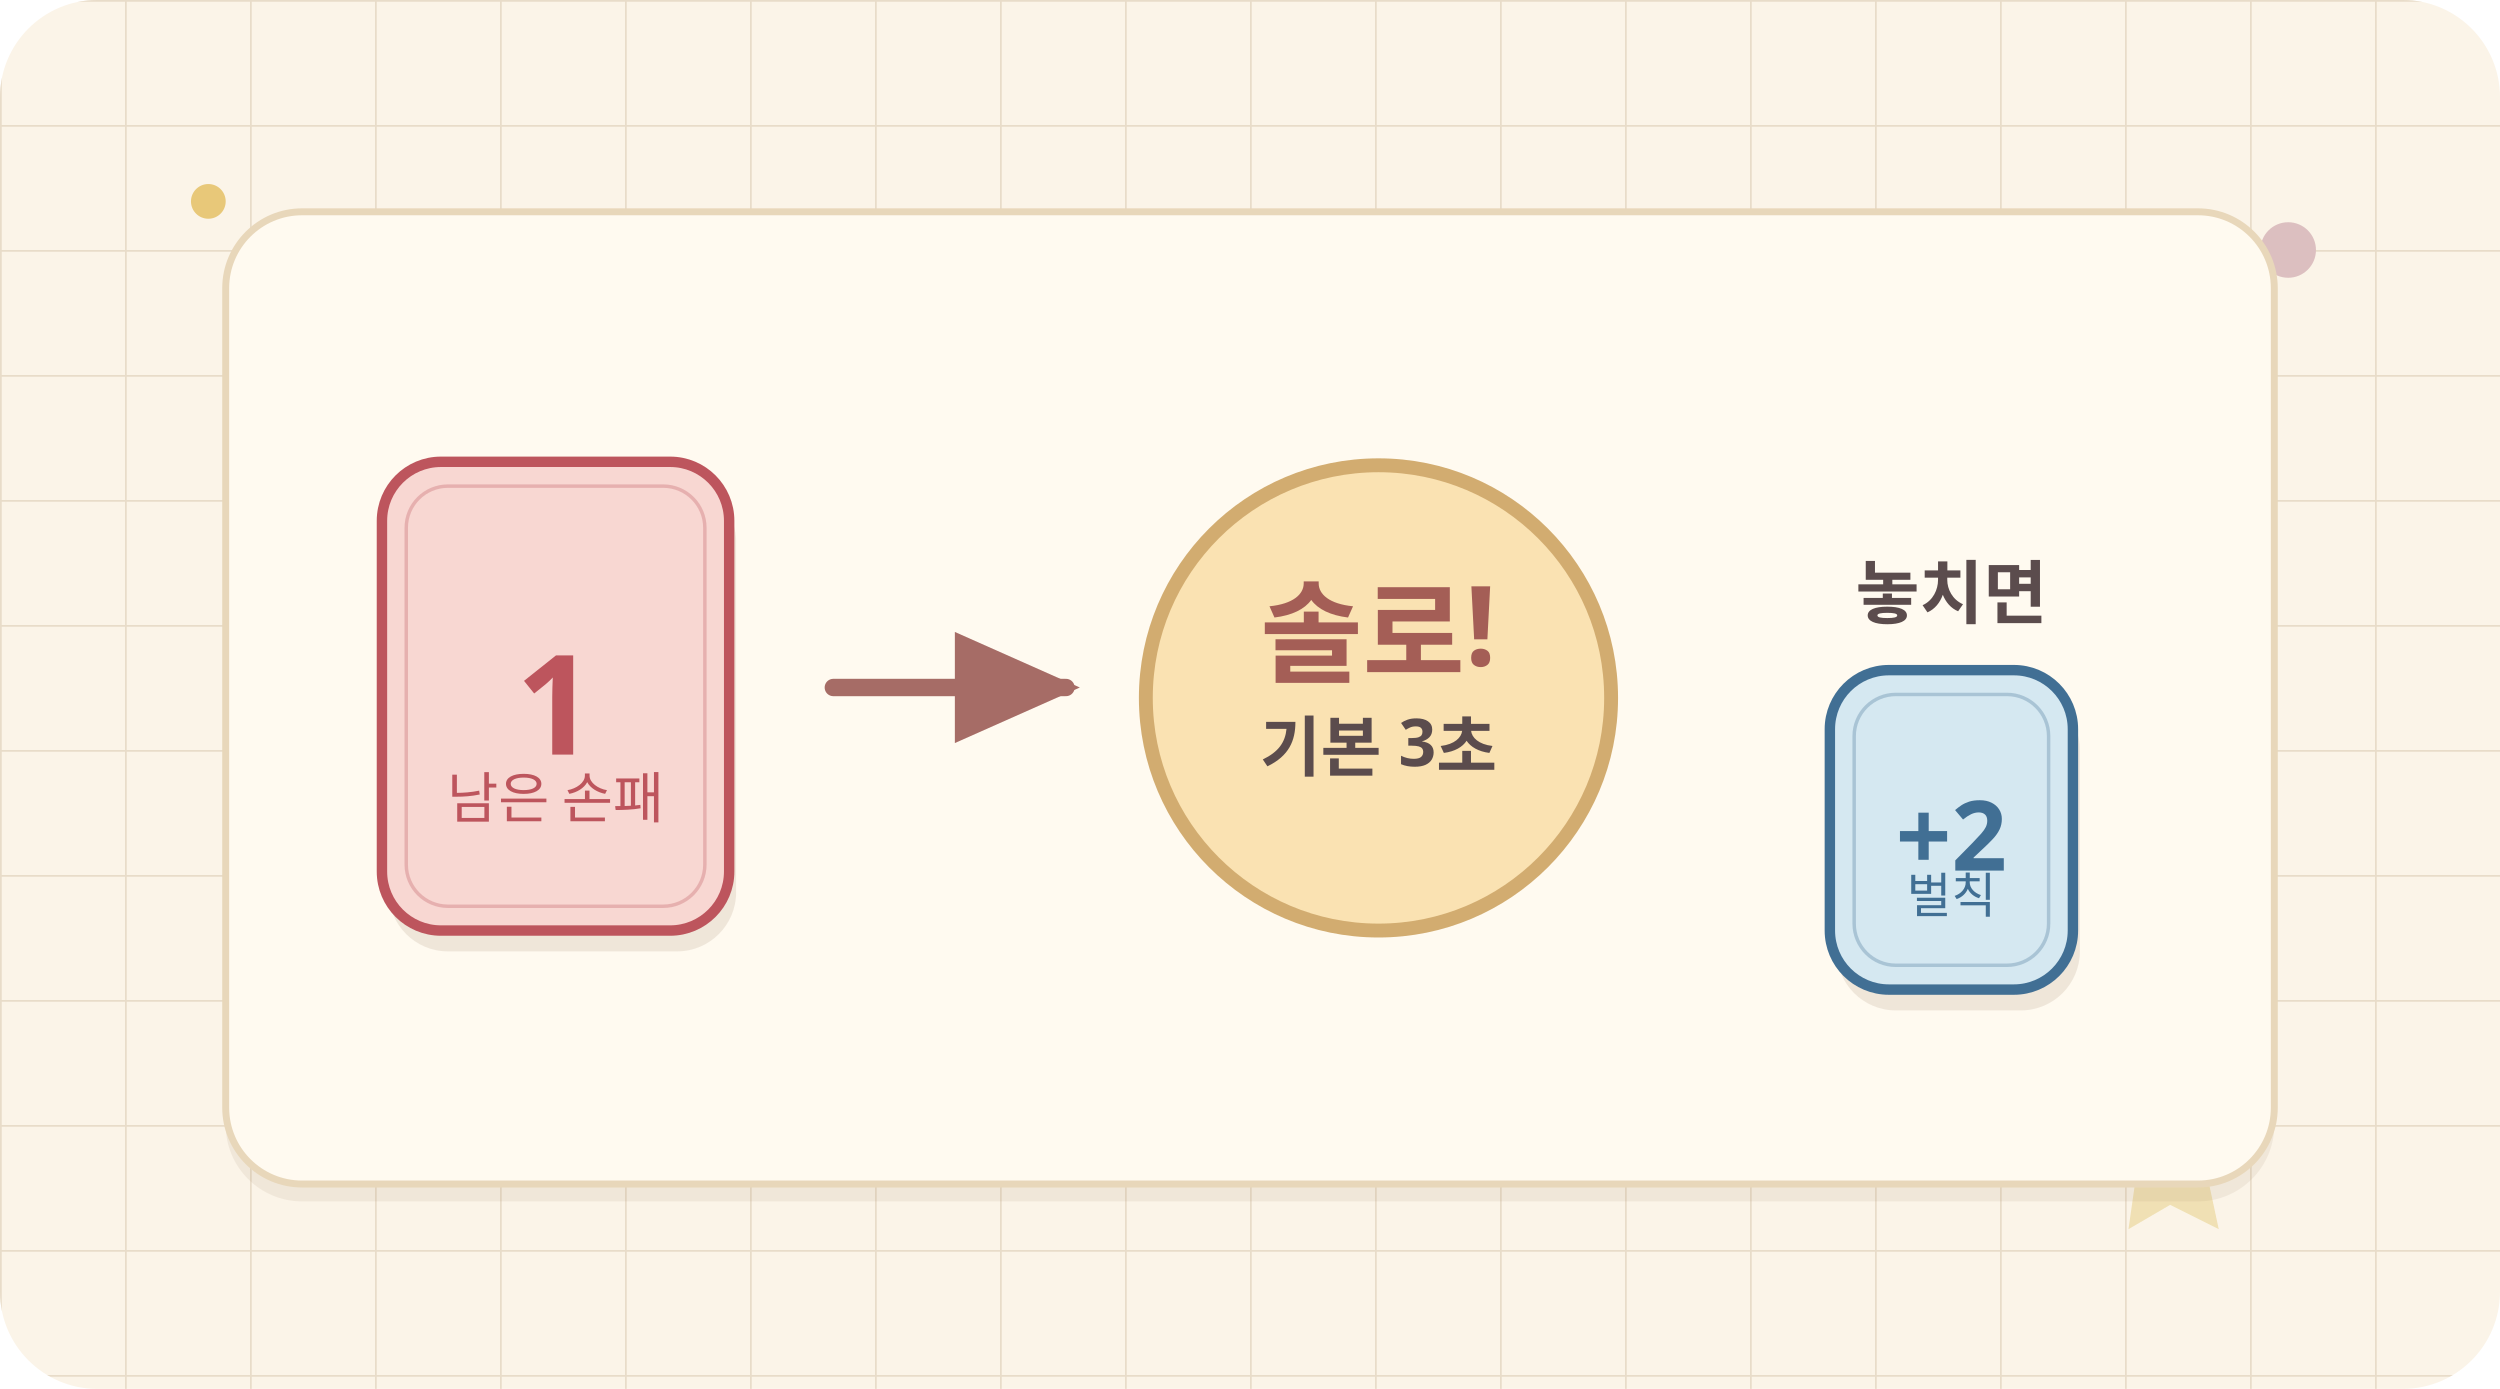
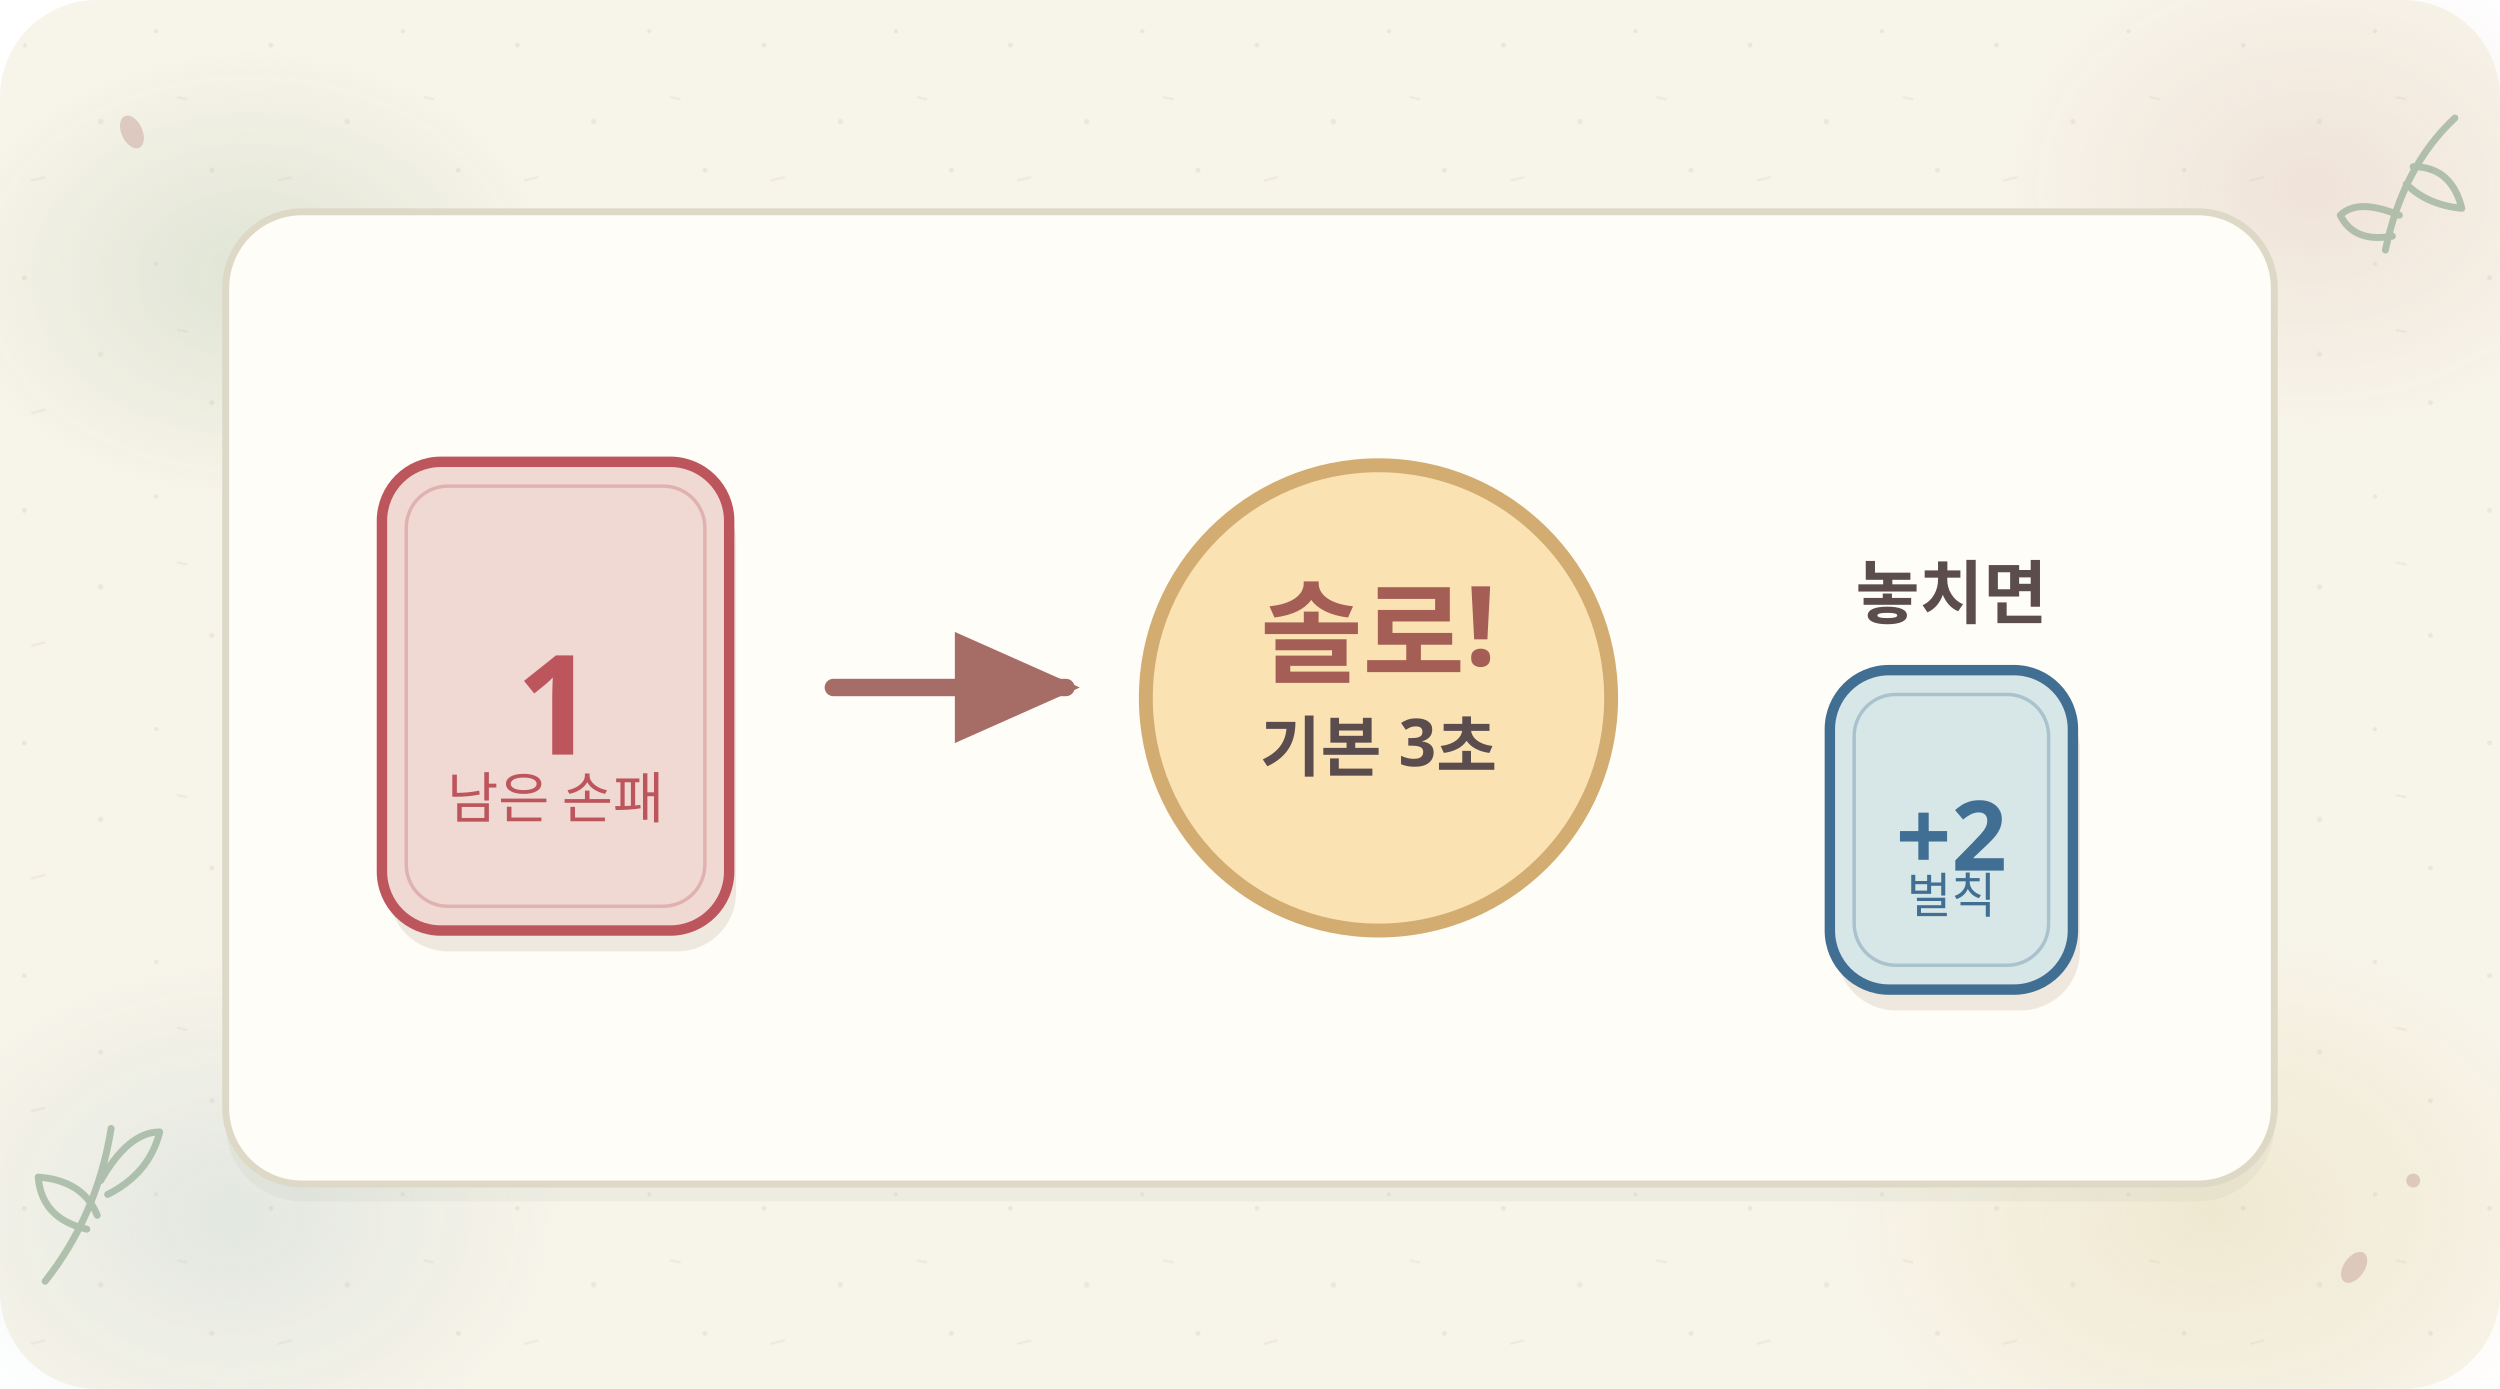
<svg xmlns="http://www.w3.org/2000/svg" viewBox="0 0 720 400" role="img" aria-label="손패가 한 장 남으면 시간 안에 솔로 선언을 누릅니다">
  <defs>
    <pattern id="grid" width="36" height="36" patternUnits="userSpaceOnUse">
      <path d="M36 0H0V36" fill="none" stroke="#e8dcc9" stroke-width="1" />
    </pattern>
    <marker id="arrow" viewBox="0 0 10 10" refX="8" refY="5" markerWidth="8" markerHeight="8" orient="auto-start-reverse">
      <path d="M 0 1 L 9 5 L 0 9 z" fill="#a66c66" />
    </marker>
+     <radialGradient id="sagewash">
+       <stop stop-color="#b8cbb3" stop-opacity=".8" />
+       <stop offset="1" stop-color="#b8cbb3" stop-opacity="0" />
+     </radialGradient>
+     <radialGradient id="rosewash">
+       <stop stop-color="#e4c8c0" stop-opacity=".8" />
+       <stop offset="1" stop-color="#e4c8c0" stop-opacity="0" />
+     </radialGradient>
+     <radialGradient id="goldwash">
+       <stop stop-color="#e6d8b0" stop-opacity=".9" />
+       <stop offset="1" stop-color="#e6d8b0" stop-opacity="0" />
+     </radialGradient>
+     <radialGradient id="bluewash">
+       <stop stop-color="#c2d3d4" stop-opacity=".8" />
+       <stop offset="1" stop-color="#c2d3d4" stop-opacity="0" />
+     </radialGradient>
+     <pattern id="papergrain" width="71" height="67" patternUnits="userSpaceOnUse">
+       <circle cx="7" cy="13" r=".7" fill="#b8b4a1" />
+       <circle cx="45" cy="9" r=".6" fill="#b8b4a1" />
+       <circle cx="29" cy="35" r=".8" fill="#c4baa7" />
+       <circle cx="61" cy="49" r=".7" fill="#b8b4a1" />
+       <path d="M9 52l4-1 M51 28l3 .6" stroke="#c7bda8" stroke-width=".6" />
+     </pattern>
  </defs>
-   <rect width="720" height="400" rx="28" fill="#fbf4e8" />
-   <rect width="720" height="400" rx="28" fill="url(#grid)" />
-   <circle cx="60" cy="58" r="5" fill="#e8c879" />
-   <circle cx="659" cy="72" r="8" fill="#dcbfc0" />
-   <path d="M625 313l7 14 15 3-11 10 3 14-14-7-12 7 2-14-10-10 14-3z" fill="#ead598" opacity=".65" />
-   <rect x="65" y="66" width="590" height="280" rx="22" fill="#a58769" opacity=".12" />
-   <rect x="65" y="61" width="590" height="280" rx="22" fill="#fffaf0" stroke="#e8d7ba" stroke-width="2" />
+   <rect width="720" height="400" rx="28" fill="#f7f4e9" />
+   <g opacity=".48">
+     <ellipse cx="72" cy="79" rx="88" ry="65" fill="url(#sagewash)" />
+     <ellipse cx="666" cy="54" rx="90" ry="70" fill="url(#rosewash)" />
+     <ellipse cx="637" cy="349" rx="110" ry="82" fill="url(#goldwash)" />
+     <ellipse cx="67" cy="350" rx="94" ry="74" fill="url(#bluewash)" />
+   </g>
+   <rect x="2" y="2" width="716" height="396" rx="26" fill="url(#papergrain)" opacity=".22" />
+   <g fill="none" stroke="#88a48b" stroke-width="2" stroke-linecap="round" stroke-linejoin="round" opacity=".62">
+     <path d="M13 369 Q28 350 32 325 M25 354 Q12 351 11 339 Q24 340 28 350 M29 340 Q37 326 46 326 Q43 338 31 344" />
+     <path d="M707 34 Q692 48 687 72 M695 48 Q706 48 709 60 Q699 59 693 53 M691 62 Q679 57 674 62 Q678 70 689 68" />
+   </g>
+   <g fill="#c69e98" opacity=".48">
+     <ellipse cx="38" cy="38" rx="3" ry="5" transform="rotate(-25 38 38)" />
+     <ellipse cx="678" cy="365" rx="3" ry="5" transform="rotate(35 678 365)" />
+     <circle cx="695" cy="340" r="2" />
+   </g>
+   <rect x="65" y="66" width="590" height="280" rx="22" fill="#aab5a1" opacity=".12" />
+   <rect x="65" y="61" width="590" height="280" rx="22" fill="#fffdf7" stroke="#ded9c7" stroke-width="2" />
  <g transform="translate(110 133) rotate(0 50.0 67.5)">
    <rect x="2" y="6" width="100" height="135" rx="17" fill="#987a61" opacity=".16" />
-     <rect width="100" height="135" rx="17" fill="#f8d7d2" stroke="#bd555d" stroke-width="3" />
+     <rect width="100" height="135" rx="17" fill="#efd9d2" stroke="#bd555d" stroke-width="3" />
    <rect x="7" y="7" width="86" height="121" rx="12" fill="none" stroke="#bd555d" opacity=".3" />
    <text x="50.0" y="70.2" text-anchor="middle" dominant-baseline="middle" font-size="40" font-family="sans-serif" font-weight="800" fill="#bd555d">1</text>
    <text x="50.0" y="102.6" text-anchor="middle" font-size="16" font-family="sans-serif" fill="#bd555d">남은 손패</text>
  </g>
  <path d="M240 198 L307 198" fill="none" stroke="#a66c66" stroke-width="5" stroke-linecap="round" marker-end="url(#arrow)" />
  <circle cx="397" cy="201" r="67" fill="#fae2b2" stroke="#d2ac70" stroke-width="4" />
  <text x="397" y="194" text-anchor="middle" fill="#a45e56" font-size="32" font-weight="700" font-family="Pretendard, Noto Sans KR, Apple SD Gothic Neo, sans-serif">솔로!</text>
  <text x="397" y="222" text-anchor="middle" fill="#5b4c4d" font-size="19" font-weight="700" font-family="Pretendard, Noto Sans KR, Apple SD Gothic Neo, sans-serif">기본 3초</text>
  <text x="562" y="178" text-anchor="middle" fill="#5b4c4d" font-size="20" font-weight="700" font-family="Pretendard, Noto Sans KR, Apple SD Gothic Neo, sans-serif">놓치면</text>
  <g transform="translate(527 193) rotate(0 35.0 46.0)">
    <rect x="2" y="6" width="70" height="92" rx="17" fill="#987a61" opacity=".16" />
-     <rect width="70" height="92" rx="17" fill="#d5e8f1" stroke="#416f94" stroke-width="3" />
+     <rect width="70" height="92" rx="17" fill="#d7e6e7" stroke="#416f94" stroke-width="3" />
    <rect x="7" y="7" width="56" height="78" rx="12" fill="none" stroke="#416f94" opacity=".3" />
    <text x="35.0" y="47.84" text-anchor="middle" dominant-baseline="middle" font-size="28.0" font-family="sans-serif" font-weight="800" fill="#416f94">+2</text>
    <text x="35.0" y="69.92" text-anchor="middle" font-size="14.0" font-family="sans-serif" fill="#416f94">벌칙</text>
  </g>
</svg>
